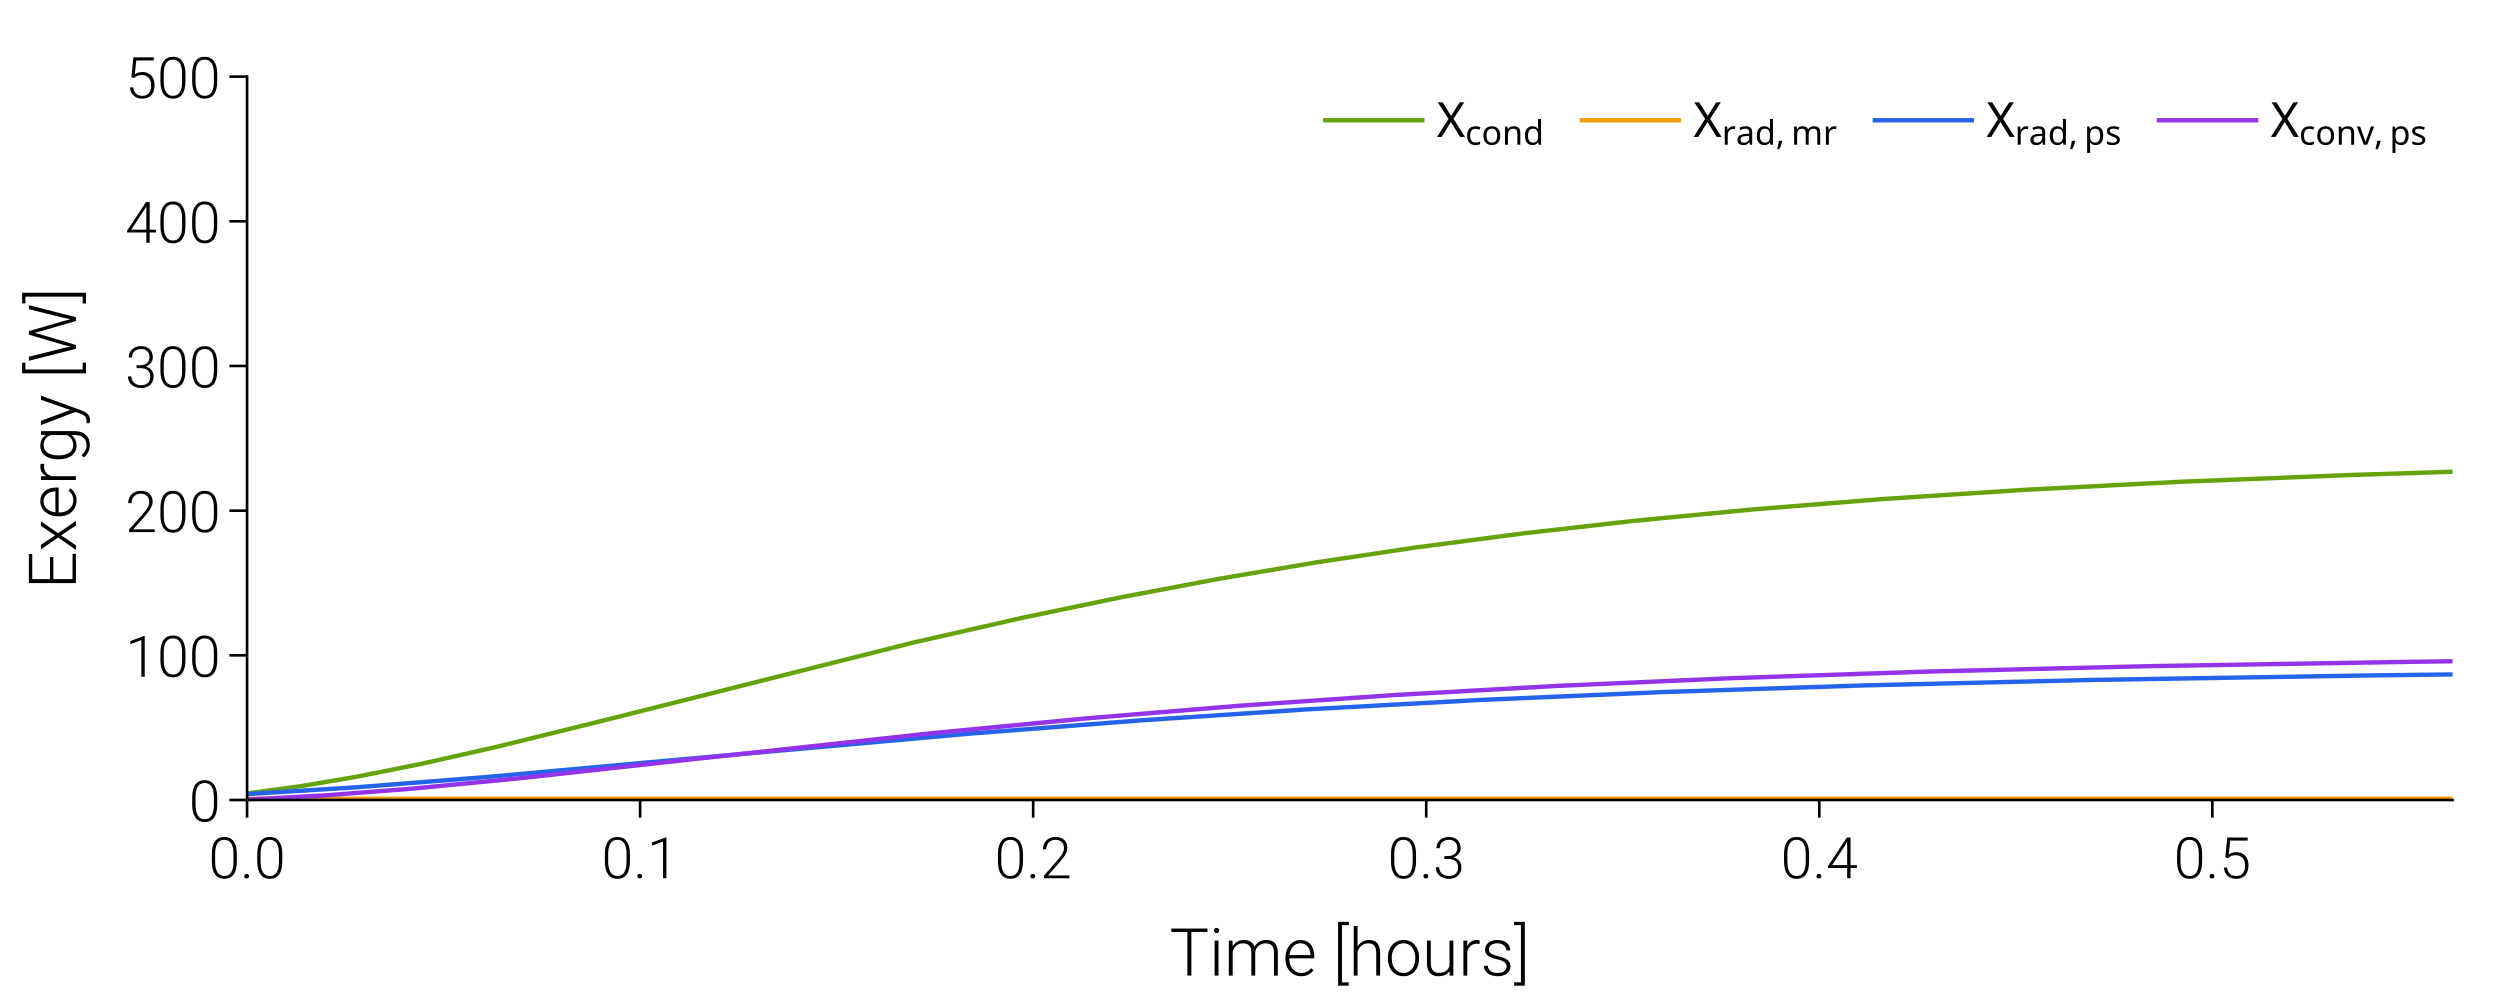
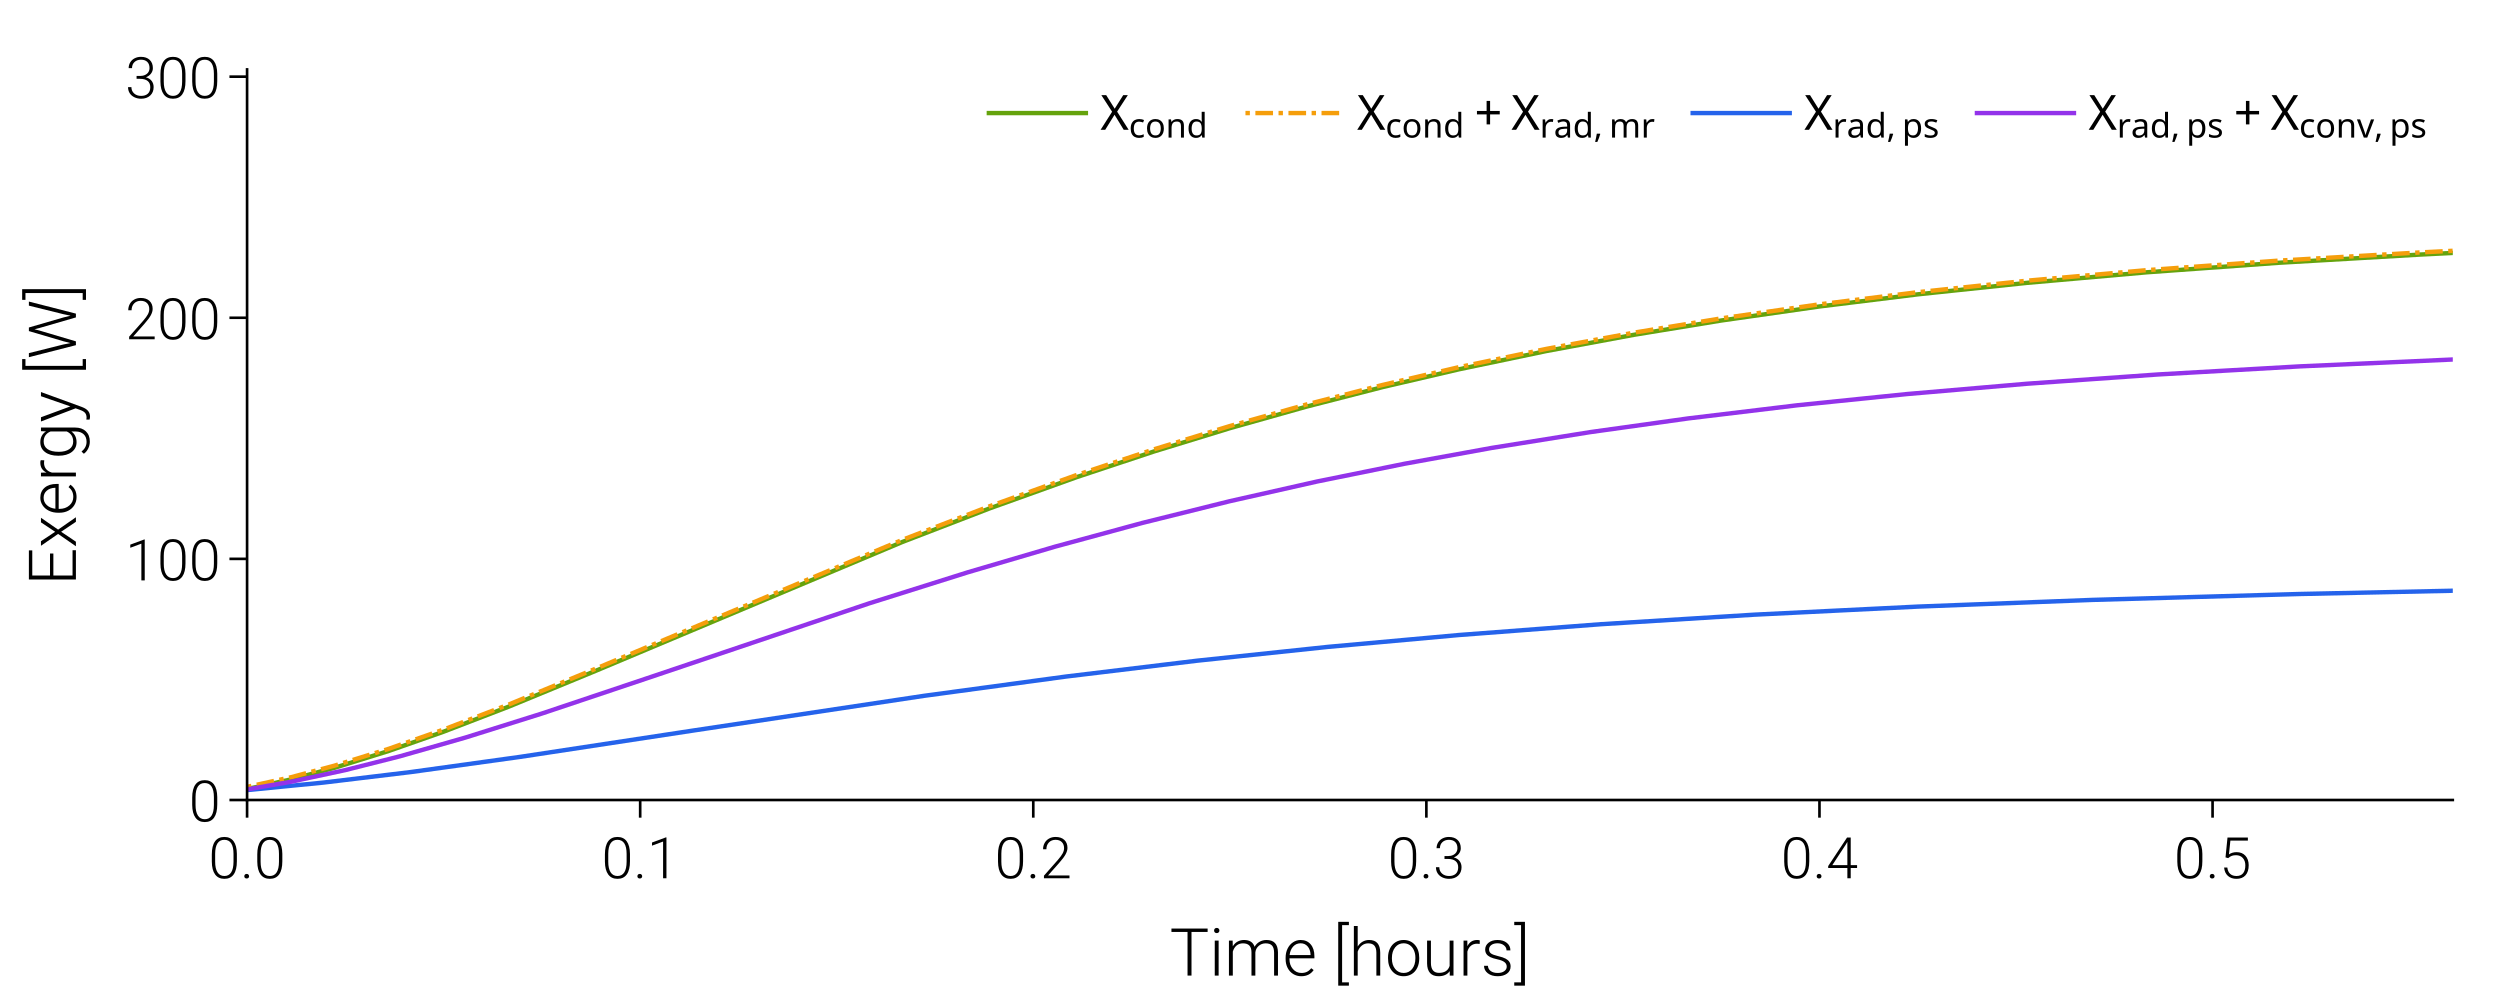
<svg xmlns="http://www.w3.org/2000/svg" xmlns:xlink="http://www.w3.org/1999/xlink" width="283.465pt" height="113.386pt" viewBox="0 0 283.465 113.386" version="1.1">
  <defs>
    <style type="text/css">*{stroke-linejoin: round; stroke-linecap: butt}</style>
  </defs>
  <g id="figure_1">
    <g id="patch_1">
      <path d="M 0 113.386  L 283.465 113.386  L 283.465 0  L 0 0  L 0 113.386  z " style="fill: none" />
    </g>
    <g id="axes_1">
      <g id="patch_2">
-         <path d="M 28.013 90.709  L 278.085 90.709  L 278.085 8.688  L 28.013 8.688  L 28.013 90.709  z " style="fill: none" />
+         <path d="M 28.015 90.709  L 278.112 90.709  L 278.112 7.872  L 28.015 7.872  L 28.015 90.709  z " style="fill: none" />
      </g>
      <g id="line2d_1">
-         <path d="M 28.013 89.962  L 34.203 89.124  L 40.392 88.077  L 47.82 86.598  L 56.486 84.642  L 68.866 81.583  L 103.53 72.863  L 115.909 70.05  L 127.051 67.733  L 138.193 65.632  L 149.335 63.751  L 160.477 62.081  L 172.857 60.458  L 185.236 59.059  L 198.854 57.752  L 213.71 56.567  L 229.804 55.524  L 247.135 54.63  L 266.943 53.843  L 278.085 53.488  L 278.085 53.488  " clip-path="url(#pfc53df0685)" style="fill: none; stroke: #65a30d; stroke-width: 0.5; stroke-linecap: square" />
+         <path d="M 28.015 89.464  L 32.967 88.377  L 37.92 87.059  L 44.11 85.136  L 50.301 82.962  L 57.729 80.106  L 67.634 76.024  L 102.301 61.458  L 112.206 57.645  L 122.111 54.09  L 130.778 51.21  L 139.444 48.551  L 148.111 46.112  L 156.778 43.888  L 165.445 41.869  L 175.35 39.799  L 185.254 37.963  L 195.159 36.342  L 206.302 34.749  L 217.445 33.374  L 229.826 32.071  L 243.445 30.871  L 258.303 29.799  L 274.398 28.865  L 278.112 28.679  L 278.112 28.679  " clip-path="url(#pd246c81a82)" style="fill: none; stroke: #65a30d; stroke-width: 0.5; stroke-linecap: square" />
      </g>
      <g id="line2d_2">
-         <path d="M 28.013 90.563  L 278.085 90.563  L 278.085 90.563  " clip-path="url(#pfc53df0685)" style="fill: none; stroke: #f59e0b; stroke-width: 0.5; stroke-linecap: square" />
+         <path d="M 28.015 89.221  L 32.967 88.134  L 37.92 86.816  L 44.11 84.893  L 50.301 82.72  L 57.729 79.863  L 67.634 75.781  L 102.301 61.215  L 112.206 57.402  L 122.111 53.847  L 130.778 50.967  L 139.444 48.308  L 148.111 45.87  L 156.778 43.645  L 165.445 41.626  L 175.35 39.556  L 185.254 37.72  L 195.159 36.099  L 206.302 34.506  L 217.445 33.131  L 229.826 31.828  L 243.445 30.628  L 258.303 29.556  L 274.398 28.622  L 278.112 28.436  L 278.112 28.436  " clip-path="url(#pd246c81a82)" style="fill: none; stroke-dasharray: 0.5,0.625,2,0.625; stroke-dashoffset: 0; stroke: #f59e0b; stroke-width: 0.5" />
      </g>
      <g id="line2d_3">
-         <path d="M 28.013 90.035  L 40.392 89.268  L 55.248 88.097  L 78.77 85.967  L 109.719 83.202  L 129.527 81.664  L 148.097 80.437  L 167.905 79.36  L 188.95 78.454  L 211.234 77.719  L 237.232 77.095  L 268.181 76.591  L 278.085 76.471  L 278.085 76.471  " clip-path="url(#pfc53df0685)" style="fill: none; stroke: #2563eb; stroke-width: 0.5; stroke-linecap: square" />
+         <path d="M 28.015 89.585  L 36.682 88.731  L 46.586 87.539  L 58.968 85.82  L 78.777 82.806  L 104.777 78.896  L 120.873 76.71  L 135.73 74.914  L 150.587 73.345  L 165.445 72  L 181.54 70.775  L 198.874 69.698  L 217.445 68.78  L 237.255 68.02  L 260.779 67.35  L 278.112 66.98  L 278.112 66.98  " clip-path="url(#pd246c81a82)" style="fill: none; stroke: #2563eb; stroke-width: 0.5; stroke-linecap: square" />
      </g>
      <g id="line2d_4">
-         <path d="M 28.013 90.661  L 36.679 90.197  L 46.582 89.434  L 58.962 88.238  L 78.77 86.059  L 106.005 83.098  L 123.337 81.438  L 140.669 80.01  L 158.001 78.814  L 176.57 77.771  L 196.378 76.893  L 218.662 76.143  L 243.421 75.537  L 273.133 75.041  L 278.085 74.977  L 278.085 74.977  " clip-path="url(#pfc53df0685)" style="fill: none; stroke: #9333ea; stroke-width: 0.5; stroke-linecap: square" />
+         <path d="M 28.015 89.506  L 32.967 88.644  L 39.158 87.316  L 45.348 85.752  L 52.777 83.627  L 61.444 80.903  L 73.825 76.751  L 98.587 68.401  L 109.73 64.892  L 119.635 61.981  L 129.54 59.289  L 139.444 56.827  L 149.349 54.593  L 159.254 52.583  L 169.159 50.784  L 180.302 48.997  L 191.445 47.439  L 203.826 45.948  L 216.207 44.681  L 229.826 43.51  L 244.684 42.459  L 260.779 41.541  L 278.112 40.762  L 278.112 40.762  " clip-path="url(#pd246c81a82)" style="fill: none; stroke: #9333ea; stroke-width: 0.5; stroke-linecap: square" />
      </g>
      <g id="patch_3">
-         <path d="M 28.013 90.709  L 28.013 8.688  " style="fill: none; stroke: #000000; stroke-width: 0.3; stroke-linejoin: miter; stroke-linecap: square" />
+         <path d="M 28.015 90.709  L 28.015 7.872  " style="fill: none; stroke: #000000; stroke-width: 0.3; stroke-linejoin: miter; stroke-linecap: square" />
      </g>
      <g id="patch_4">
-         <path d="M 28.013 90.709  L 278.085 90.709  " style="fill: none; stroke: #000000; stroke-width: 0.3; stroke-linejoin: miter; stroke-linecap: square" />
+         <path d="M 28.015 90.709  L 278.112 90.709  " style="fill: none; stroke: #000000; stroke-width: 0.3; stroke-linejoin: miter; stroke-linecap: square" />
      </g>
      <g id="matplotlib.axis_1">
        <g id="xtick_1">
          <g id="line2d_5">
            <defs>
-               <path id="mdf49d2f78b" d="M 0 0  L 0 2  " style="stroke: #000000; stroke-width: 0.3" />
-             </defs>
-             <g>
-               <use xlink:href="#mdf49d2f78b" x="28.013" y="90.709" style="stroke: #000000; stroke-width: 0.3" />
+               <path id="m20cd1cedd3" d="M 0 0  L 0 2  " style="stroke: #000000; stroke-width: 0.3" />
+             </defs>
+             <g>
+               <use xlink:href="#m20cd1cedd3" x="28.015" y="90.709" style="stroke: #000000; stroke-width: 0.3" />
            </g>
          </g>
          <g id="text_1">
-             <g transform="translate(23.63428 99.58366) scale(0.065 -0.065)">
+             <g transform="translate(23.63648 99.58366) scale(0.065 -0.065)">
              <defs>
                <path id="Roboto-Light-30" d="M 3172 1897  Q 3172 934 2819 435  Q 2466 -63 1778 -63  Q 1103 -63 743 426  Q 384 916 375 1850  L 375 2666  Q 375 3625 731 4119  Q 1088 4613 1772 4613  Q 2447 4613 2803 4136  Q 3159 3659 3172 2731  L 3172 1897  z M 2797 2713  Q 2797 3494 2542 3894  Q 2288 4294 1772 4294  Q 1266 4294 1009 3903  Q 753 3513 747 2750  L 747 1856  Q 747 1078 1011 665  Q 1275 253 1778 253  Q 2278 253 2536 656  Q 2794 1059 2797 1838  L 2797 2713  z " transform="scale(0.015625)" />
                <path id="Roboto-Light-2e" d="M 453 225  Q 453 334 523 411  Q 594 488 719 488  Q 844 488 916 411  Q 988 334 988 225  Q 988 116 916 45  Q 844 -25 719 -25  Q 594 -25 523 45  Q 453 116 453 225  z " transform="scale(0.015625)" />
              </defs>
              <use xlink:href="#Roboto-Light-30" />
              <use xlink:href="#Roboto-Light-2e" transform="translate(55.41992 0)" />
              <use xlink:href="#Roboto-Light-30" transform="translate(79.29688 0)" />
            </g>
          </g>
        </g>
        <g id="xtick_2">
          <g id="line2d_6">
            <g>
-               <use xlink:href="#mdf49d2f78b" x="72.58" y="90.709" style="stroke: #000000; stroke-width: 0.3" />
+               <use xlink:href="#m20cd1cedd3" x="72.587" y="90.709" style="stroke: #000000; stroke-width: 0.3" />
            </g>
          </g>
          <g id="text_2">
-             <g transform="translate(68.20163 99.58366) scale(0.065 -0.065)">
+             <g transform="translate(68.20833 99.58366) scale(0.065 -0.065)">
              <defs>
                <path id="Roboto-Light-31" d="M 2169 0  L 1794 0  L 1794 4100  L 556 3641  L 556 3991  L 2106 4566  L 2169 4566  L 2169 0  z " transform="scale(0.015625)" />
              </defs>
              <use xlink:href="#Roboto-Light-30" />
              <use xlink:href="#Roboto-Light-2e" transform="translate(55.41992 0)" />
              <use xlink:href="#Roboto-Light-31" transform="translate(79.29688 0)" />
            </g>
          </g>
        </g>
        <g id="xtick_3">
          <g id="line2d_7">
            <g>
-               <use xlink:href="#mdf49d2f78b" x="117.147" y="90.709" style="stroke: #000000; stroke-width: 0.3" />
+               <use xlink:href="#m20cd1cedd3" x="117.159" y="90.709" style="stroke: #000000; stroke-width: 0.3" />
            </g>
          </g>
          <g id="text_3">
-             <g transform="translate(112.769 99.58366) scale(0.065 -0.065)">
+             <g transform="translate(112.7802 99.58366) scale(0.065 -0.065)">
              <defs>
                <path id="Roboto-Light-32" d="M 3278 0  L 428 0  L 428 288  L 1988 2056  Q 2375 2503 2525 2793  Q 2675 3084 2675 3359  Q 2675 3791 2422 4042  Q 2169 4294 1725 4294  Q 1266 4294 983 4000  Q 700 3706 700 3238  L 328 3238  Q 328 3622 501 3937  Q 675 4253 995 4433  Q 1316 4613 1725 4613  Q 2350 4613 2701 4284  Q 3053 3956 3053 3391  Q 3053 3072 2854 2694  Q 2656 2316 2156 1750  L 888 316  L 3278 316  L 3278 0  z " transform="scale(0.015625)" />
              </defs>
              <use xlink:href="#Roboto-Light-30" />
              <use xlink:href="#Roboto-Light-2e" transform="translate(55.41992 0)" />
              <use xlink:href="#Roboto-Light-32" transform="translate(79.29688 0)" />
            </g>
          </g>
        </g>
        <g id="xtick_4">
          <g id="line2d_8">
            <g>
-               <use xlink:href="#mdf49d2f78b" x="161.715" y="90.709" style="stroke: #000000; stroke-width: 0.3" />
+               <use xlink:href="#m20cd1cedd3" x="161.73" y="90.709" style="stroke: #000000; stroke-width: 0.3" />
            </g>
          </g>
          <g id="text_4">
-             <g transform="translate(157.3363 99.58366) scale(0.065 -0.065)">
+             <g transform="translate(157.352 99.58366) scale(0.065 -0.065)">
              <defs>
                <path id="Roboto-Light-33" d="M 1259 2478  L 1647 2478  Q 1969 2478 2209 2592  Q 2450 2706 2576 2904  Q 2703 3103 2703 3363  Q 2703 3800 2456 4047  Q 2209 4294 1747 4294  Q 1309 4294 1029 4036  Q 750 3778 750 3356  L 375 3356  Q 375 3709 553 4001  Q 731 4294 1047 4453  Q 1363 4613 1747 4613  Q 2366 4613 2722 4275  Q 3078 3938 3078 3350  Q 3078 3022 2870 2745  Q 2663 2469 2300 2331  Q 2725 2213 2944 1923  Q 3163 1634 3163 1234  Q 3163 650 2781 293  Q 2400 -63 1763 -63  Q 1356 -63 1017 100  Q 678 263 492 555  Q 306 847 306 1234  L 681 1234  Q 681 800 984 526  Q 1288 253 1763 253  Q 2247 253 2517 501  Q 2788 750 2788 1222  Q 2788 1678 2495 1918  Q 2203 2159 1634 2159  L 1259 2159  L 1259 2478  z " transform="scale(0.015625)" />
              </defs>
              <use xlink:href="#Roboto-Light-30" />
              <use xlink:href="#Roboto-Light-2e" transform="translate(55.41992 0)" />
              <use xlink:href="#Roboto-Light-33" transform="translate(79.29688 0)" />
            </g>
          </g>
        </g>
        <g id="xtick_5">
          <g id="line2d_9">
            <g>
-               <use xlink:href="#mdf49d2f78b" x="206.282" y="90.709" style="stroke: #000000; stroke-width: 0.3" />
+               <use xlink:href="#m20cd1cedd3" x="206.302" y="90.709" style="stroke: #000000; stroke-width: 0.3" />
            </g>
          </g>
          <g id="text_5">
-             <g transform="translate(201.9037 99.58366) scale(0.065 -0.065)">
+             <g transform="translate(201.9239 99.58366) scale(0.065 -0.065)">
              <defs>
                <path id="Roboto-Light-34" d="M 2725 1466  L 3434 1466  L 3434 1150  L 2725 1150  L 2725 0  L 2350 0  L 2350 1150  L 209 1150  L 209 1363  L 2316 4550  L 2725 4550  L 2725 1466  z M 669 1466  L 2350 1466  L 2350 4066  L 2184 3778  L 669 1466  z " transform="scale(0.015625)" />
              </defs>
              <use xlink:href="#Roboto-Light-30" />
              <use xlink:href="#Roboto-Light-2e" transform="translate(55.41992 0)" />
              <use xlink:href="#Roboto-Light-34" transform="translate(79.29688 0)" />
            </g>
          </g>
        </g>
        <g id="xtick_6">
          <g id="line2d_10">
            <g>
-               <use xlink:href="#mdf49d2f78b" x="250.849" y="90.709" style="stroke: #000000; stroke-width: 0.3" />
+               <use xlink:href="#m20cd1cedd3" x="250.874" y="90.709" style="stroke: #000000; stroke-width: 0.3" />
            </g>
          </g>
          <g id="text_6">
-             <g transform="translate(246.471 99.58366) scale(0.065 -0.065)">
+             <g transform="translate(246.4957 99.58366) scale(0.065 -0.065)">
              <defs>
                <path id="Roboto-Light-35" d="M 681 2331  L 903 4550  L 3178 4550  L 3178 4203  L 1225 4203  L 1066 2666  Q 1431 2916 1922 2916  Q 2538 2916 2903 2516  Q 3269 2116 3269 1450  Q 3269 731 2912 334  Q 2556 -63 1909 -63  Q 1316 -63 947 268  Q 578 600 525 1197  L 884 1197  Q 938 731 1200 492  Q 1463 253 1909 253  Q 2397 253 2645 562  Q 2894 872 2894 1444  Q 2894 1944 2616 2259  Q 2338 2575 1856 2575  Q 1591 2575 1394 2508  Q 1197 2441 978 2247  L 681 2331  z " transform="scale(0.015625)" />
              </defs>
              <use xlink:href="#Roboto-Light-30" />
              <use xlink:href="#Roboto-Light-2e" transform="translate(55.41992 0)" />
              <use xlink:href="#Roboto-Light-35" transform="translate(79.29688 0)" />
            </g>
          </g>
        </g>
        <g id="text_7">
-           <g transform="translate(132.6201 110.6169) scale(0.075 -0.075)">
+           <g transform="translate(132.6349 110.6169) scale(0.075 -0.075)">
            <defs>
              <path id="Roboto-Light-54" d="M 3663 4222  L 2103 4222  L 2103 0  L 1719 0  L 1719 4222  L 163 4222  L 163 4550  L 3663 4550  L 3663 4222  z " transform="scale(0.015625)" />
              <path id="Roboto-Light-69" d="M 906 0  L 531 0  L 531 3381  L 906 3381  L 906 0  z M 466 4359  Q 466 4466 534 4539  Q 603 4613 722 4613  Q 841 4613 911 4539  Q 981 4466 981 4359  Q 981 4253 911 4181  Q 841 4109 722 4109  Q 603 4109 534 4181  Q 466 4253 466 4359  z " transform="scale(0.015625)" />
              <path id="Roboto-Light-6d" d="M 828 3381  L 841 2831  Q 1028 3138 1309 3291  Q 1591 3444 1934 3444  Q 2734 3444 2950 2788  Q 3131 3103 3434 3273  Q 3738 3444 4103 3444  Q 5191 3444 5213 2256  L 5213 0  L 4838 0  L 4838 2228  Q 4834 2681 4642 2900  Q 4450 3119 4016 3119  Q 3613 3113 3334 2858  Q 3056 2603 3025 2238  L 3025 0  L 2650 0  L 2650 2256  Q 2647 2691 2445 2905  Q 2244 3119 1825 3119  Q 1472 3119 1219 2917  Q 966 2716 844 2319  L 844 0  L 469 0  L 469 3381  L 828 3381  z " transform="scale(0.015625)" />
              <path id="Roboto-Light-65" d="M 1797 -63  Q 1366 -63 1017 150  Q 669 363 475 742  Q 281 1122 281 1594  L 281 1728  Q 281 2216 470 2606  Q 659 2997 996 3220  Q 1334 3444 1728 3444  Q 2344 3444 2705 3023  Q 3066 2603 3066 1875  L 3066 1666  L 653 1666  L 653 1594  Q 653 1019 983 636  Q 1313 253 1813 253  Q 2113 253 2342 362  Q 2572 472 2759 713  L 2994 534  Q 2581 -63 1797 -63  z M 1728 3125  Q 1306 3125 1017 2815  Q 728 2506 666 1984  L 2694 1984  L 2694 2025  Q 2678 2513 2415 2819  Q 2153 3125 1728 3125  z " transform="scale(0.015625)" />
              <path id="Roboto-Light-20" transform="scale(0.015625)" />
              <path id="Roboto-Light-5b" d="M 1541 4881  L 884 4881  L 884 -656  L 1541 -656  L 1541 -975  L 509 -975  L 509 5200  L 1541 5200  L 1541 4881  z " transform="scale(0.015625)" />
              <path id="Roboto-Light-68" d="M 859 2809  Q 1044 3113 1331 3278  Q 1619 3444 1959 3444  Q 2503 3444 2768 3137  Q 3034 2831 3038 2219  L 3038 0  L 2666 0  L 2666 2222  Q 2663 2675 2473 2897  Q 2284 3119 1869 3119  Q 1522 3119 1255 2901  Q 988 2684 859 2316  L 859 0  L 488 0  L 488 4800  L 859 4800  L 859 2809  z " transform="scale(0.015625)" />
              <path id="Roboto-Light-6f" d="M 281 1741  Q 281 2228 470 2618  Q 659 3009 1004 3226  Q 1350 3444 1788 3444  Q 2463 3444 2881 2970  Q 3300 2497 3300 1716  L 3300 1638  Q 3300 1147 3111 755  Q 2922 363 2578 150  Q 2234 -63 1794 -63  Q 1122 -63 701 410  Q 281 884 281 1666  L 281 1741  z M 656 1638  Q 656 1031 970 642  Q 1284 253 1794 253  Q 2300 253 2614 642  Q 2928 1031 2928 1669  L 2928 1741  Q 2928 2128 2784 2450  Q 2641 2772 2381 2948  Q 2122 3125 1788 3125  Q 1288 3125 972 2733  Q 656 2341 656 1706  L 656 1638  z " transform="scale(0.015625)" />
              <path id="Roboto-Light-75" d="M 2663 428  Q 2325 -63 1584 -63  Q 1044 -63 762 251  Q 481 566 475 1181  L 475 3381  L 847 3381  L 847 1228  Q 847 263 1628 263  Q 2441 263 2656 934  L 2656 3381  L 3031 3381  L 3031 0  L 2669 0  L 2663 428  z " transform="scale(0.015625)" />
              <path id="Roboto-Light-72" d="M 2050 3063  Q 1931 3084 1797 3084  Q 1447 3084 1205 2889  Q 963 2694 859 2322  L 859 0  L 488 0  L 488 3381  L 853 3381  L 859 2844  Q 1156 3444 1813 3444  Q 1969 3444 2059 3403  L 2050 3063  z " transform="scale(0.015625)" />
              <path id="Roboto-Light-73" d="M 2513 859  Q 2513 1138 2289 1306  Q 2066 1475 1616 1570  Q 1166 1666 917 1789  Q 669 1913 548 2091  Q 428 2269 428 2522  Q 428 2922 762 3183  Q 1097 3444 1619 3444  Q 2184 3444 2526 3164  Q 2869 2884 2869 2434  L 2494 2434  Q 2494 2731 2245 2928  Q 1997 3125 1619 3125  Q 1250 3125 1026 2961  Q 803 2797 803 2534  Q 803 2281 989 2142  Q 1175 2003 1667 1887  Q 2159 1772 2404 1640  Q 2650 1509 2769 1325  Q 2888 1141 2888 878  Q 2888 450 2542 193  Q 2197 -63 1641 -63  Q 1050 -63 683 223  Q 316 509 316 947  L 691 947  Q 713 619 967 436  Q 1222 253 1641 253  Q 2031 253 2272 425  Q 2513 597 2513 859  z " transform="scale(0.015625)" />
              <path id="Roboto-Light-5d" d="M 0 5200  L 1034 5200  L 1034 -975  L 0 -975  L 0 -656  L 659 -656  L 659 4881  L 0 4881  L 0 5200  z " transform="scale(0.015625)" />
            </defs>
            <use xlink:href="#Roboto-Light-54" />
            <use xlink:href="#Roboto-Light-69" transform="translate(59.7168 0)" />
            <use xlink:href="#Roboto-Light-6d" transform="translate(82.12891 0)" />
            <use xlink:href="#Roboto-Light-65" transform="translate(170.752 0)" />
            <use xlink:href="#Roboto-Light-20" transform="translate(222.4121 0)" />
            <use xlink:href="#Roboto-Light-5b" transform="translate(246.7285 0)" />
            <use xlink:href="#Roboto-Light-68" transform="translate(270.7031 0)" />
            <use xlink:href="#Roboto-Light-6f" transform="translate(325.5859 0)" />
            <use xlink:href="#Roboto-Light-75" transform="translate(381.5918 0)" />
            <use xlink:href="#Roboto-Light-72" transform="translate(436.5234 0)" />
            <use xlink:href="#Roboto-Light-73" transform="translate(470.166 0)" />
            <use xlink:href="#Roboto-Light-5d" transform="translate(520.8008 0)" />
          </g>
        </g>
      </g>
      <g id="matplotlib.axis_2">
        <g id="ytick_1">
          <g id="line2d_11">
            <defs>
-               <path id="m359e5362b8" d="M 0 0  L -2 0  " style="stroke: #000000; stroke-width: 0.3" />
-             </defs>
-             <g>
-               <use xlink:href="#m359e5362b8" x="28.013" y="90.709" style="stroke: #000000; stroke-width: 0.3" />
+               <path id="m30b68c5834" d="M 0 0  L -2 0  " style="stroke: #000000; stroke-width: 0.3" />
+             </defs>
+             <g>
+               <use xlink:href="#m30b68c5834" x="28.015" y="90.709" style="stroke: #000000; stroke-width: 0.3" />
            </g>
          </g>
          <g id="text_8">
-             <g transform="translate(21.41022 93.14616) scale(0.065 -0.065)">
+             <g transform="translate(21.41242 93.14616) scale(0.065 -0.065)">
              <use xlink:href="#Roboto-Light-30" />
            </g>
          </g>
        </g>
        <g id="ytick_2">
          <g id="line2d_12">
            <g>
-               <use xlink:href="#m359e5362b8" x="28.013" y="74.304" style="stroke: #000000; stroke-width: 0.3" />
+               <use xlink:href="#m30b68c5834" x="28.015" y="63.37" style="stroke: #000000; stroke-width: 0.3" />
            </g>
          </g>
          <g id="text_9">
-             <g transform="translate(14.20537 76.74193) scale(0.065 -0.065)">
+             <g transform="translate(14.20758 65.80749) scale(0.065 -0.065)">
              <use xlink:href="#Roboto-Light-31" />
              <use xlink:href="#Roboto-Light-30" transform="translate(55.41992 0)" />
              <use xlink:href="#Roboto-Light-30" transform="translate(110.8398 0)" />
            </g>
          </g>
        </g>
        <g id="ytick_3">
          <g id="line2d_13">
            <g>
-               <use xlink:href="#m359e5362b8" x="28.013" y="57.9" style="stroke: #000000; stroke-width: 0.3" />
+               <use xlink:href="#m30b68c5834" x="28.015" y="36.031" style="stroke: #000000; stroke-width: 0.3" />
            </g>
          </g>
          <g id="text_10">
-             <g transform="translate(14.20537 60.3377) scale(0.065 -0.065)">
+             <g transform="translate(14.20758 38.46881) scale(0.065 -0.065)">
              <use xlink:href="#Roboto-Light-32" />
              <use xlink:href="#Roboto-Light-30" transform="translate(55.41992 0)" />
              <use xlink:href="#Roboto-Light-30" transform="translate(110.8398 0)" />
            </g>
          </g>
        </g>
        <g id="ytick_4">
          <g id="line2d_14">
            <g>
-               <use xlink:href="#m359e5362b8" x="28.013" y="41.496" style="stroke: #000000; stroke-width: 0.3" />
+               <use xlink:href="#m30b68c5834" x="28.015" y="8.693" style="stroke: #000000; stroke-width: 0.3" />
            </g>
          </g>
          <g id="text_11">
-             <g transform="translate(14.20537 43.93348) scale(0.065 -0.065)">
+             <g transform="translate(14.20758 11.13013) scale(0.065 -0.065)">
              <use xlink:href="#Roboto-Light-33" />
              <use xlink:href="#Roboto-Light-30" transform="translate(55.41992 0)" />
              <use xlink:href="#Roboto-Light-30" transform="translate(110.8398 0)" />
            </g>
          </g>
        </g>
-         <g id="ytick_5">
-           <g id="line2d_15">
-             <g>
-               <use xlink:href="#m359e5362b8" x="28.013" y="25.092" style="stroke: #000000; stroke-width: 0.3" />
-             </g>
-           </g>
-           <g id="text_12">
-             <g transform="translate(14.20537 27.52925) scale(0.065 -0.065)">
-               <use xlink:href="#Roboto-Light-34" />
-               <use xlink:href="#Roboto-Light-30" transform="translate(55.41992 0)" />
-               <use xlink:href="#Roboto-Light-30" transform="translate(110.8398 0)" />
-             </g>
-           </g>
-         </g>
-         <g id="ytick_6">
-           <g id="line2d_16">
-             <g>
-               <use xlink:href="#m359e5362b8" x="28.013" y="8.688" style="stroke: #000000; stroke-width: 0.3" />
-             </g>
-           </g>
-           <g id="text_13">
-             <g transform="translate(14.20537 11.12502) scale(0.065 -0.065)">
-               <use xlink:href="#Roboto-Light-35" />
-               <use xlink:href="#Roboto-Light-30" transform="translate(55.41992 0)" />
-               <use xlink:href="#Roboto-Light-30" transform="translate(110.8398 0)" />
-             </g>
-           </g>
-         </g>
-         <g id="text_14">
-           <g transform="translate(8.60459 66.78754) rotate(-90) scale(0.075 -0.075)">
+         <g id="text_12">
+           <g transform="translate(8.606794 66.38002) rotate(-90) scale(0.075 -0.075)">
            <defs>
              <path id="Roboto-Light-45" d="M 3088 2181  L 959 2181  L 959 325  L 3406 325  L 3406 0  L 575 0  L 575 4550  L 3391 4550  L 3391 4222  L 959 4222  L 959 2506  L 3088 2506  L 3088 2181  z " transform="scale(0.015625)" />
              <path id="Roboto-Light-78" d="M 1550 2009  L 2463 3381  L 2906 3381  L 1759 1722  L 2956 0  L 2516 0  L 1553 1431  L 591 0  L 150 0  L 1344 1722  L 197 3381  L 638 3381  L 1550 2009  z " transform="scale(0.015625)" />
              <path id="Roboto-Light-67" d="M 338 1722  Q 338 2516 689 2980  Q 1041 3444 1644 3444  Q 2334 3444 2694 2894  L 2713 3381  L 3063 3381  L 3063 69  Q 3063 -584 2697 -965  Q 2331 -1347 1706 -1347  Q 1353 -1347 1033 -1189  Q 713 -1031 528 -769  L 738 -544  Q 1134 -1031 1681 -1031  Q 2150 -1031 2412 -754  Q 2675 -478 2684 13  L 2684 438  Q 2325 -63 1638 -63  Q 1050 -63 694 406  Q 338 875 338 1672  L 338 1722  z M 716 1656  Q 716 1009 975 636  Q 1234 263 1706 263  Q 2397 263 2684 881  L 2684 2453  Q 2553 2778 2306 2948  Q 2059 3119 1713 3119  Q 1241 3119 978 2748  Q 716 2378 716 1656  z " transform="scale(0.015625)" />
              <path id="Roboto-Light-79" d="M 1559 538  L 2547 3381  L 2950 3381  L 1506 -575  L 1431 -750  Q 1153 -1366 572 -1366  Q 438 -1366 284 -1322  L 281 -1013  L 475 -1031  Q 750 -1031 920 -895  Q 1091 -759 1209 -428  L 1375 28  L 100 3381  L 509 3381  L 1559 538  z " transform="scale(0.015625)" />
              <path id="Roboto-Light-57" d="M 1416 1228  L 1556 522  L 1728 1197  L 2716 4550  L 3063 4550  L 4038 1197  L 4206 516  L 4356 1228  L 5178 4550  L 5572 4550  L 4406 0  L 4038 0  L 3006 3559  L 2891 4009  L 2778 3559  L 1722 0  L 1353 0  L 191 4550  L 584 4550  L 1416 1228  z " transform="scale(0.015625)" />
            </defs>
            <use xlink:href="#Roboto-Light-45" />
            <use xlink:href="#Roboto-Light-78" transform="translate(56.88477 0)" />
            <use xlink:href="#Roboto-Light-65" transform="translate(105.5176 0)" />
            <use xlink:href="#Roboto-Light-72" transform="translate(157.1777 0)" />
            <use xlink:href="#Roboto-Light-67" transform="translate(190.8203 0)" />
            <use xlink:href="#Roboto-Light-79" transform="translate(246.2891 0)" />
            <use xlink:href="#Roboto-Light-20" transform="translate(293.7988 0)" />
            <use xlink:href="#Roboto-Light-5b" transform="translate(318.1152 0)" />
            <use xlink:href="#Roboto-Light-57" transform="translate(342.0898 0)" />
            <use xlink:href="#Roboto-Light-5d" transform="translate(431.7383 0)" />
          </g>
        </g>
      </g>
      <g id="legend_1">
-         <g id="line2d_17">
-           <path d="M 150.265 13.638  L 155.765 13.638  L 161.265 13.638  " style="fill: none; stroke: #65a30d; stroke-width: 0.5; stroke-linecap: square" />
-         </g>
-         <g id="text_15">
-           <g transform="translate(162.915 15.56252) scale(0.055 -0.055)">
+         <g id="line2d_15">
+           <path d="M 112.122 12.822  L 117.622 12.822  L 123.122 12.822  " style="fill: none; stroke: #65a30d; stroke-width: 0.5; stroke-linecap: square" />
+         </g>
+         <g id="text_13">
+           <g transform="translate(124.7725 14.74747) scale(0.055 -0.055)">
            <defs>
              <path id="NotoSansMath-Regular-58" d="M 26 0  L 1542 2381  L 122 4570  L 762 4570  L 1882 2778  L 3008 4570  L 3616 4570  L 2202 2394  L 3725 0  L 3072 0  L 1862 1984  L 634 0  L 26 0  z " transform="scale(0.015625)" />
              <path id="NotoSansMath-Regular-63" d="M 1920 -64  Q 1466 -64 1110 121  Q 755 307 553 697  Q 352 1088 352 1696  Q 352 2330 563 2726  Q 774 3123 1136 3308  Q 1498 3494 1958 3494  Q 2221 3494 2464 3440  Q 2707 3386 2861 3309  L 2688 2842  Q 2534 2899 2329 2950  Q 2125 3002 1946 3002  Q 934 3002 934 1702  Q 934 1082 1180 752  Q 1427 422 1914 422  Q 2195 422 2409 480  Q 2624 538 2803 621  L 2803 122  Q 2630 32 2422 -16  Q 2214 -64 1920 -64  z " transform="scale(0.015625)" />
              <path id="NotoSansMath-Regular-6f" d="M 1926 -64  Q 1472 -64 1117 144  Q 762 352 557 752  Q 352 1152 352 1722  Q 352 2573 781 3033  Q 1210 3494 1946 3494  Q 2413 3494 2768 3286  Q 3123 3078 3324 2684  Q 3526 2291 3526 1722  Q 3526 870 3094 403  Q 2662 -64 1926 -64  z M 1939 403  Q 2458 403 2701 758  Q 2944 1114 2944 1722  Q 2944 2330 2701 2675  Q 2458 3021 1933 3021  Q 1408 3021 1171 2675  Q 934 2330 934 1722  Q 934 1114 1174 758  Q 1414 403 1939 403  z " transform="scale(0.015625)" />
              <path id="NotoSansMath-Regular-6e" d="M 544 0  L 544 3430  L 998 3430  L 1082 2963  L 1114 2963  Q 1280 3232 1574 3363  Q 1869 3494 2195 3494  Q 2810 3494 3123 3196  Q 3437 2899 3437 2234  L 3437 0  L 2880 0  L 2880 2195  Q 2880 3021 2112 3021  Q 1542 3021 1324 2701  Q 1107 2381 1107 1779  L 1107 0  L 544 0  z " transform="scale(0.015625)" />
              <path id="NotoSansMath-Regular-64" d="M 1760 -64  Q 1120 -64 736 381  Q 352 826 352 1709  Q 352 2592 739 3043  Q 1126 3494 1766 3494  Q 2163 3494 2416 3347  Q 2669 3200 2829 2989  L 2867 2989  Q 2861 3072 2845 3235  Q 2829 3398 2829 3494  L 2829 4864  L 3392 4864  L 3392 0  L 2938 0  L 2854 461  L 2829 461  Q 2675 243 2419 89  Q 2163 -64 1760 -64  z M 1850 403  Q 2394 403 2614 700  Q 2835 998 2835 1600  L 2835 1702  Q 2835 2342 2624 2684  Q 2413 3027 1843 3027  Q 1389 3027 1161 2665  Q 934 2304 934 1696  Q 934 1082 1161 742  Q 1389 403 1850 403  z " transform="scale(0.015625)" />
            </defs>
            <use xlink:href="#NotoSansMath-Regular-58" transform="translate(0 0.59375)" />
            <use xlink:href="#NotoSansMath-Regular-63" transform="translate(58.59999 -15.48438) scale(0.7)" />
            <use xlink:href="#NotoSansMath-Regular-6f" transform="translate(92.19998 -15.48438) scale(0.7)" />
            <use xlink:href="#NotoSansMath-Regular-6e" transform="translate(134.55 -15.48438) scale(0.7)" />
            <use xlink:href="#NotoSansMath-Regular-64" transform="translate(177.81 -15.48438) scale(0.7)" />
          </g>
        </g>
-         <g id="line2d_18">
-           <path d="M 179.36 13.638  L 184.86 13.638  L 190.36 13.638  " style="fill: none; stroke: #f59e0b; stroke-width: 0.5; stroke-linecap: square" />
-         </g>
-         <g id="text_16">
-           <g transform="translate(192.01 15.56252) scale(0.055 -0.055)">
-             <defs>
+         <g id="line2d_16">
+           <path d="M 141.217 12.822  L 146.717 12.822  L 152.217 12.822  " style="fill: none; stroke-dasharray: 0.5,0.625,2,0.625; stroke-dashoffset: 0; stroke: #f59e0b; stroke-width: 0.5" />
+         </g>
+         <g id="text_14">
+           <g transform="translate(153.8675 14.74747) scale(0.055 -0.055)">
+             <defs>
+               <path id="NotoSansMath-Regular-2b" d="M 1594 710  L 1594 2029  L 320 2029  L 320 2483  L 1594 2483  L 1594 3808  L 2054 3808  L 2054 2483  L 3328 2483  L 3328 2029  L 2054 2029  L 2054 710  L 1594 710  z " transform="scale(0.015625)" />
              <path id="NotoSansMath-Regular-72" d="M 544 0  L 544 3430  L 1005 3430  L 1069 2803  L 1094 2803  Q 1261 3085 1523 3289  Q 1786 3494 2144 3494  Q 2240 3494 2352 3484  Q 2464 3475 2547 3456  L 2477 2938  Q 2394 2957 2294 2969  Q 2195 2982 2106 2982  Q 1843 2982 1612 2838  Q 1382 2694 1244 2435  Q 1107 2176 1107 1830  L 1107 0  L 544 0  z " transform="scale(0.015625)" />
              <path id="NotoSansMath-Regular-61" d="M 1376 -64  Q 909 -64 601 182  Q 294 429 294 954  Q 294 1466 697 1744  Q 1101 2022 1939 2048  L 2522 2067  L 2522 2272  Q 2522 2701 2336 2867  Q 2150 3034 1811 3034  Q 1542 3034 1299 2954  Q 1056 2874 845 2771  L 672 3194  Q 896 3315 1203 3401  Q 1510 3488 1843 3488  Q 2470 3488 2771 3213  Q 3072 2938 3072 2336  L 3072 0  L 2662 0  L 2554 486  L 2528 486  Q 2304 205 2057 70  Q 1811 -64 1376 -64  z M 1504 390  Q 1939 390 2227 630  Q 2515 870 2515 1370  L 2515 1677  L 2010 1658  Q 1370 1632 1123 1453  Q 877 1274 877 947  Q 877 659 1053 524  Q 1229 390 1504 390  z " transform="scale(0.015625)" />
              <path id="NotoSansMath-Regular-2c" d="M 262 -826  Q 352 -461 445 -25  Q 538 410 582 742  L 1184 742  L 1229 672  Q 1146 333 989 -73  Q 832 -480 678 -826  L 262 -826  z " transform="scale(0.015625)" />
              <path id="NotoSansMath-Regular-6d" d="M 544 0  L 544 3430  L 998 3430  L 1082 2963  L 1114 2963  Q 1274 3232 1546 3363  Q 1818 3494 2125 3494  Q 2931 3494 3174 2918  L 3206 2918  Q 3379 3213 3676 3353  Q 3974 3494 4307 3494  Q 4890 3494 5178 3196  Q 5466 2899 5466 2234  L 5466 0  L 4909 0  L 4909 2208  Q 4909 3021 4211 3021  Q 3712 3021 3497 2733  Q 3283 2445 3283 1894  L 3283 0  L 2726 0  L 2726 2208  Q 2726 3021 2022 3021  Q 1504 3021 1305 2701  Q 1107 2381 1107 1779  L 1107 0  L 544 0  z " transform="scale(0.015625)" />
            </defs>
            <use xlink:href="#NotoSansMath-Regular-58" transform="translate(0 0.59375)" />
-             <use xlink:href="#NotoSansMath-Regular-72" transform="translate(58.59999 -15.48438) scale(0.7)" />
-             <use xlink:href="#NotoSansMath-Regular-61" transform="translate(87.50998 -15.48438) scale(0.7)" />
-             <use xlink:href="#NotoSansMath-Regular-64" transform="translate(126.78 -15.48438) scale(0.7)" />
-             <use xlink:href="#NotoSansMath-Regular-2c" transform="translate(169.83 -15.48438) scale(0.7)" />
-             <use xlink:href="#NotoSansMath-Regular-6d" transform="translate(201.68 -15.48438) scale(0.7)" />
-             <use xlink:href="#NotoSansMath-Regular-72" transform="translate(267.1299 -15.48438) scale(0.7)" />
-           </g>
-         </g>
-         <g id="line2d_19">
-           <path d="M 212.58 13.638  L 218.08 13.638  L 223.58 13.638  " style="fill: none; stroke: #2563eb; stroke-width: 0.5; stroke-linecap: square" />
-         </g>
-         <g id="text_17">
-           <g transform="translate(225.23 15.56252) scale(0.055 -0.055)">
+             <use xlink:href="#NotoSansMath-Regular-63" transform="translate(58.59999 -15.48438) scale(0.7)" />
+             <use xlink:href="#NotoSansMath-Regular-6f" transform="translate(92.19998 -15.48438) scale(0.7)" />
+             <use xlink:href="#NotoSansMath-Regular-6e" transform="translate(134.55 -15.48438) scale(0.7)" />
+             <use xlink:href="#NotoSansMath-Regular-64" transform="translate(177.81 -15.48438) scale(0.7)" />
+             <use xlink:href="#NotoSansMath-Regular-2b" transform="translate(242.2396 0.59375)" />
+             <use xlink:href="#NotoSansMath-Regular-58" transform="translate(318.1396 0.59375)" />
+             <use xlink:href="#NotoSansMath-Regular-72" transform="translate(376.7396 -15.48438) scale(0.7)" />
+             <use xlink:href="#NotoSansMath-Regular-61" transform="translate(405.6496 -15.48438) scale(0.7)" />
+             <use xlink:href="#NotoSansMath-Regular-64" transform="translate(444.9196 -15.48438) scale(0.7)" />
+             <use xlink:href="#NotoSansMath-Regular-2c" transform="translate(487.9696 -15.48438) scale(0.7)" />
+             <use xlink:href="#NotoSansMath-Regular-6d" transform="translate(519.8196 -15.48438) scale(0.7)" />
+             <use xlink:href="#NotoSansMath-Regular-72" transform="translate(585.2696 -15.48438) scale(0.7)" />
+           </g>
+         </g>
+         <g id="line2d_17">
+           <path d="M 191.927 12.822  L 197.427 12.822  L 202.927 12.822  " style="fill: none; stroke: #2563eb; stroke-width: 0.5; stroke-linecap: square" />
+         </g>
+         <g id="text_15">
+           <g transform="translate(204.5775 14.74747) scale(0.055 -0.055)">
            <defs>
              <path id="NotoSansMath-Regular-70" d="M 544 -1536  L 544 3430  L 1005 3430  L 1082 2963  L 1107 2963  Q 1261 3187 1510 3340  Q 1760 3494 2176 3494  Q 2810 3494 3197 3052  Q 3584 2611 3584 1722  Q 3584 845 3197 390  Q 2810 -64 2170 -64  Q 1773 -64 1513 86  Q 1254 237 1107 435  L 1069 435  Q 1082 326 1094 160  Q 1107 -6 1107 -128  L 1107 -1536  L 544 -1536  z M 2086 403  Q 2400 403 2601 576  Q 2803 749 2902 1046  Q 3002 1344 3002 1728  Q 3002 2317 2774 2669  Q 2547 3021 2074 3021  Q 1549 3021 1334 2726  Q 1120 2432 1107 1830  L 1107 1722  Q 1107 1088 1315 745  Q 1523 403 2086 403  z " transform="scale(0.015625)" />
              <path id="NotoSansMath-Regular-73" d="M 1408 -64  Q 1050 -64 790 -6  Q 531 51 333 154  L 333 666  Q 538 563 829 476  Q 1120 390 1421 390  Q 1850 390 2042 528  Q 2234 666 2234 896  Q 2234 1024 2163 1126  Q 2093 1229 1910 1331  Q 1728 1434 1389 1562  Q 1056 1690 819 1818  Q 582 1946 454 2125  Q 326 2304 326 2586  Q 326 3021 681 3257  Q 1037 3494 1613 3494  Q 1926 3494 2198 3433  Q 2470 3373 2707 3264  L 2515 2816  Q 2298 2906 2061 2970  Q 1824 3034 1574 3034  Q 1229 3034 1046 2922  Q 864 2810 864 2618  Q 864 2477 947 2377  Q 1030 2278 1225 2185  Q 1421 2093 1747 1965  Q 2074 1843 2304 1712  Q 2534 1581 2656 1401  Q 2778 1222 2778 947  Q 2778 448 2406 192  Q 2035 -64 1408 -64  z " transform="scale(0.015625)" />
            </defs>
            <use xlink:href="#NotoSansMath-Regular-58" transform="translate(0 0.59375)" />
            <use xlink:href="#NotoSansMath-Regular-72" transform="translate(58.59999 -15.48438) scale(0.7)" />
            <use xlink:href="#NotoSansMath-Regular-61" transform="translate(87.50998 -15.48438) scale(0.7)" />
            <use xlink:href="#NotoSansMath-Regular-64" transform="translate(126.78 -15.48438) scale(0.7)" />
            <use xlink:href="#NotoSansMath-Regular-2c" transform="translate(169.83 -15.48438) scale(0.7)" />
            <use xlink:href="#NotoSansMath-Regular-70" transform="translate(201.68 -15.48438) scale(0.7)" />
            <use xlink:href="#NotoSansMath-Regular-73" transform="translate(244.7299 -15.48438) scale(0.7)" />
          </g>
        </g>
-         <g id="line2d_20">
-           <path d="M 244.81 13.638  L 250.31 13.638  L 255.81 13.638  " style="fill: none; stroke: #9333ea; stroke-width: 0.5; stroke-linecap: square" />
-         </g>
-         <g id="text_18">
-           <g transform="translate(257.46 15.56252) scale(0.055 -0.055)">
+         <g id="line2d_18">
+           <path d="M 224.157 12.822  L 229.657 12.822  L 235.157 12.822  " style="fill: none; stroke: #9333ea; stroke-width: 0.5; stroke-linecap: square" />
+         </g>
+         <g id="text_16">
+           <g transform="translate(236.8075 14.74747) scale(0.055 -0.055)">
            <defs>
              <path id="NotoSansMath-Regular-76" d="M 1299 0  L 0 3430  L 602 3430  L 1331 1408  Q 1382 1267 1440 1094  Q 1498 922 1542 765  Q 1587 608 1606 499  L 1632 499  Q 1658 608 1706 768  Q 1754 928 1814 1101  Q 1875 1274 1920 1408  L 2650 3430  L 3251 3430  L 1946 0  L 1299 0  z " transform="scale(0.015625)" />
            </defs>
            <use xlink:href="#NotoSansMath-Regular-58" transform="translate(0 0.59375)" />
-             <use xlink:href="#NotoSansMath-Regular-63" transform="translate(58.59999 -15.48438) scale(0.7)" />
-             <use xlink:href="#NotoSansMath-Regular-6f" transform="translate(92.19998 -15.48438) scale(0.7)" />
-             <use xlink:href="#NotoSansMath-Regular-6e" transform="translate(134.55 -15.48438) scale(0.7)" />
-             <use xlink:href="#NotoSansMath-Regular-76" transform="translate(177.81 -15.48438) scale(0.7)" />
-             <use xlink:href="#NotoSansMath-Regular-2c" transform="translate(213.37 -15.48438) scale(0.7)" />
-             <use xlink:href="#NotoSansMath-Regular-70" transform="translate(245.2199 -15.48438) scale(0.7)" />
-             <use xlink:href="#NotoSansMath-Regular-73" transform="translate(288.2699 -15.48438) scale(0.7)" />
+             <use xlink:href="#NotoSansMath-Regular-72" transform="translate(58.59999 -15.48438) scale(0.7)" />
+             <use xlink:href="#NotoSansMath-Regular-61" transform="translate(87.50998 -15.48438) scale(0.7)" />
+             <use xlink:href="#NotoSansMath-Regular-64" transform="translate(126.78 -15.48438) scale(0.7)" />
+             <use xlink:href="#NotoSansMath-Regular-2c" transform="translate(169.83 -15.48438) scale(0.7)" />
+             <use xlink:href="#NotoSansMath-Regular-70" transform="translate(201.68 -15.48438) scale(0.7)" />
+             <use xlink:href="#NotoSansMath-Regular-73" transform="translate(244.7299 -15.48438) scale(0.7)" />
+             <use xlink:href="#NotoSansMath-Regular-2b" transform="translate(299.6396 0.59375)" />
+             <use xlink:href="#NotoSansMath-Regular-58" transform="translate(375.5396 0.59375)" />
+             <use xlink:href="#NotoSansMath-Regular-63" transform="translate(434.1396 -15.48438) scale(0.7)" />
+             <use xlink:href="#NotoSansMath-Regular-6f" transform="translate(467.7396 -15.48438) scale(0.7)" />
+             <use xlink:href="#NotoSansMath-Regular-6e" transform="translate(510.0896 -15.48438) scale(0.7)" />
+             <use xlink:href="#NotoSansMath-Regular-76" transform="translate(553.3496 -15.48438) scale(0.7)" />
+             <use xlink:href="#NotoSansMath-Regular-2c" transform="translate(588.9096 -15.48438) scale(0.7)" />
+             <use xlink:href="#NotoSansMath-Regular-70" transform="translate(620.7596 -15.48438) scale(0.7)" />
+             <use xlink:href="#NotoSansMath-Regular-73" transform="translate(663.8095 -15.48438) scale(0.7)" />
          </g>
        </g>
      </g>
    </g>
  </g>
  <defs>
-     <clipPath id="pfc53df0685">
-       <rect x="28.013" y="8.688" width="250.072" height="82.021" />
+     <clipPath id="pd246c81a82">
+       <rect x="28.015" y="7.872" width="250.098" height="82.836" />
    </clipPath>
  </defs>
</svg>
